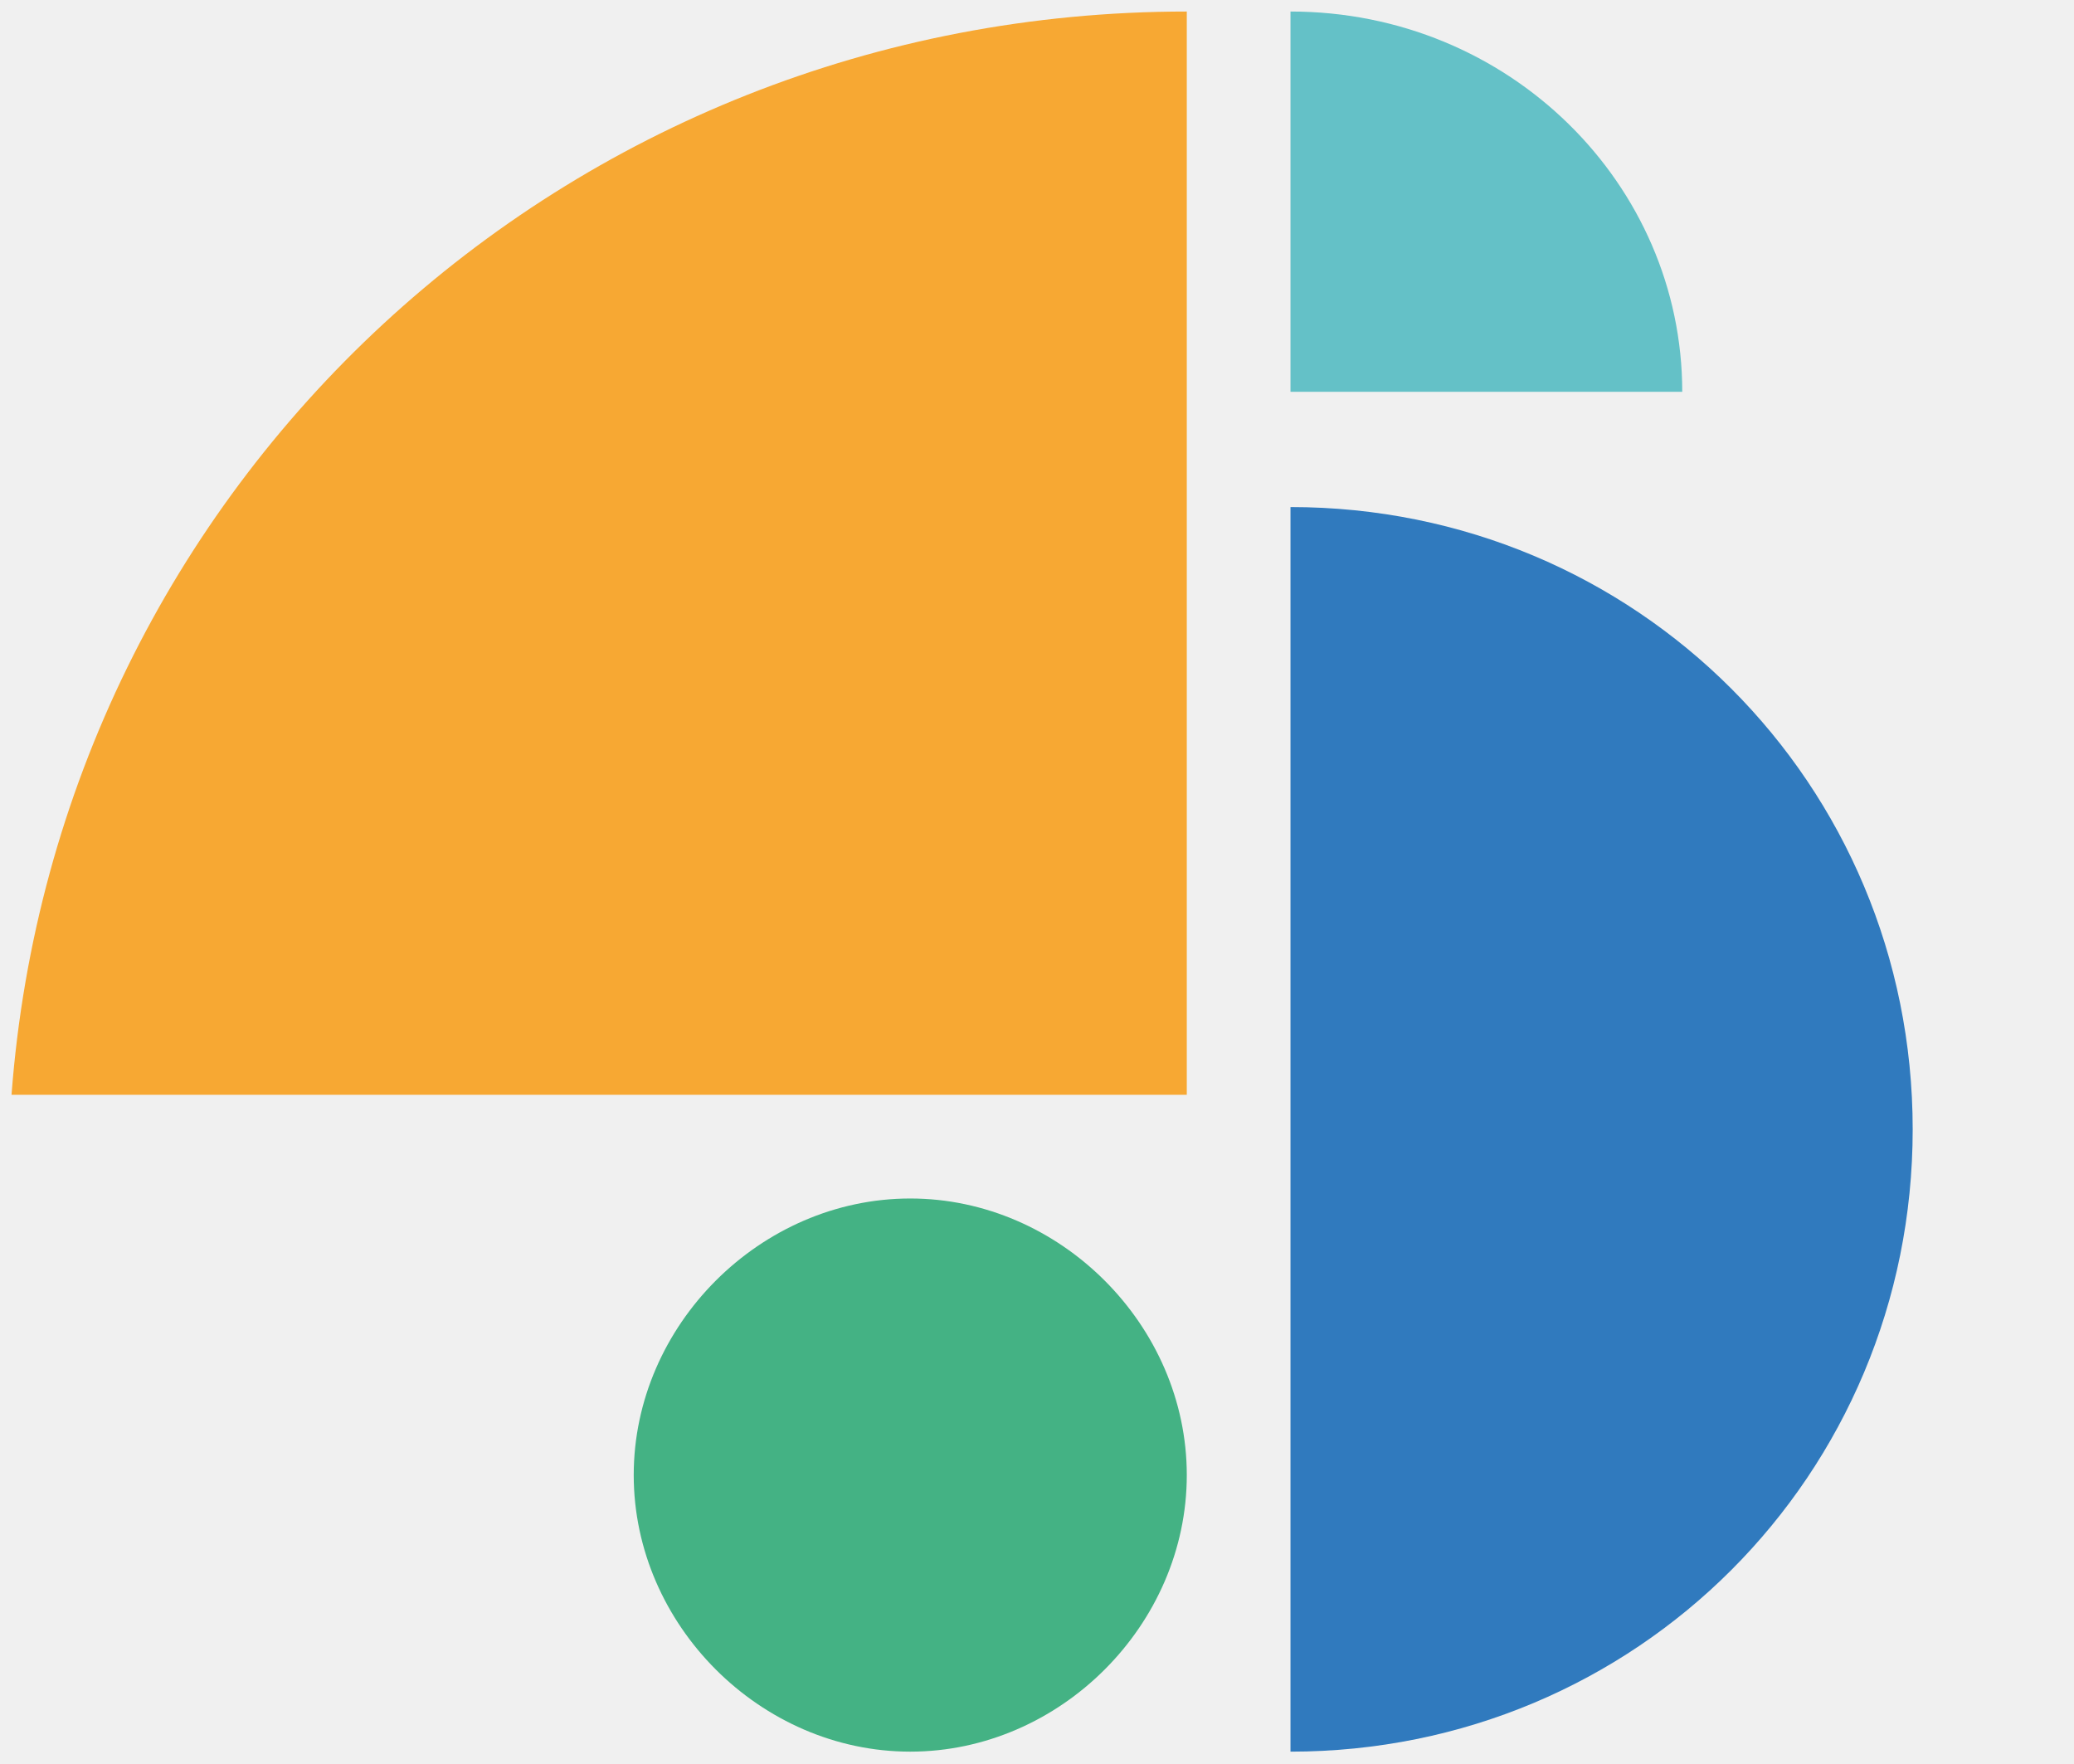
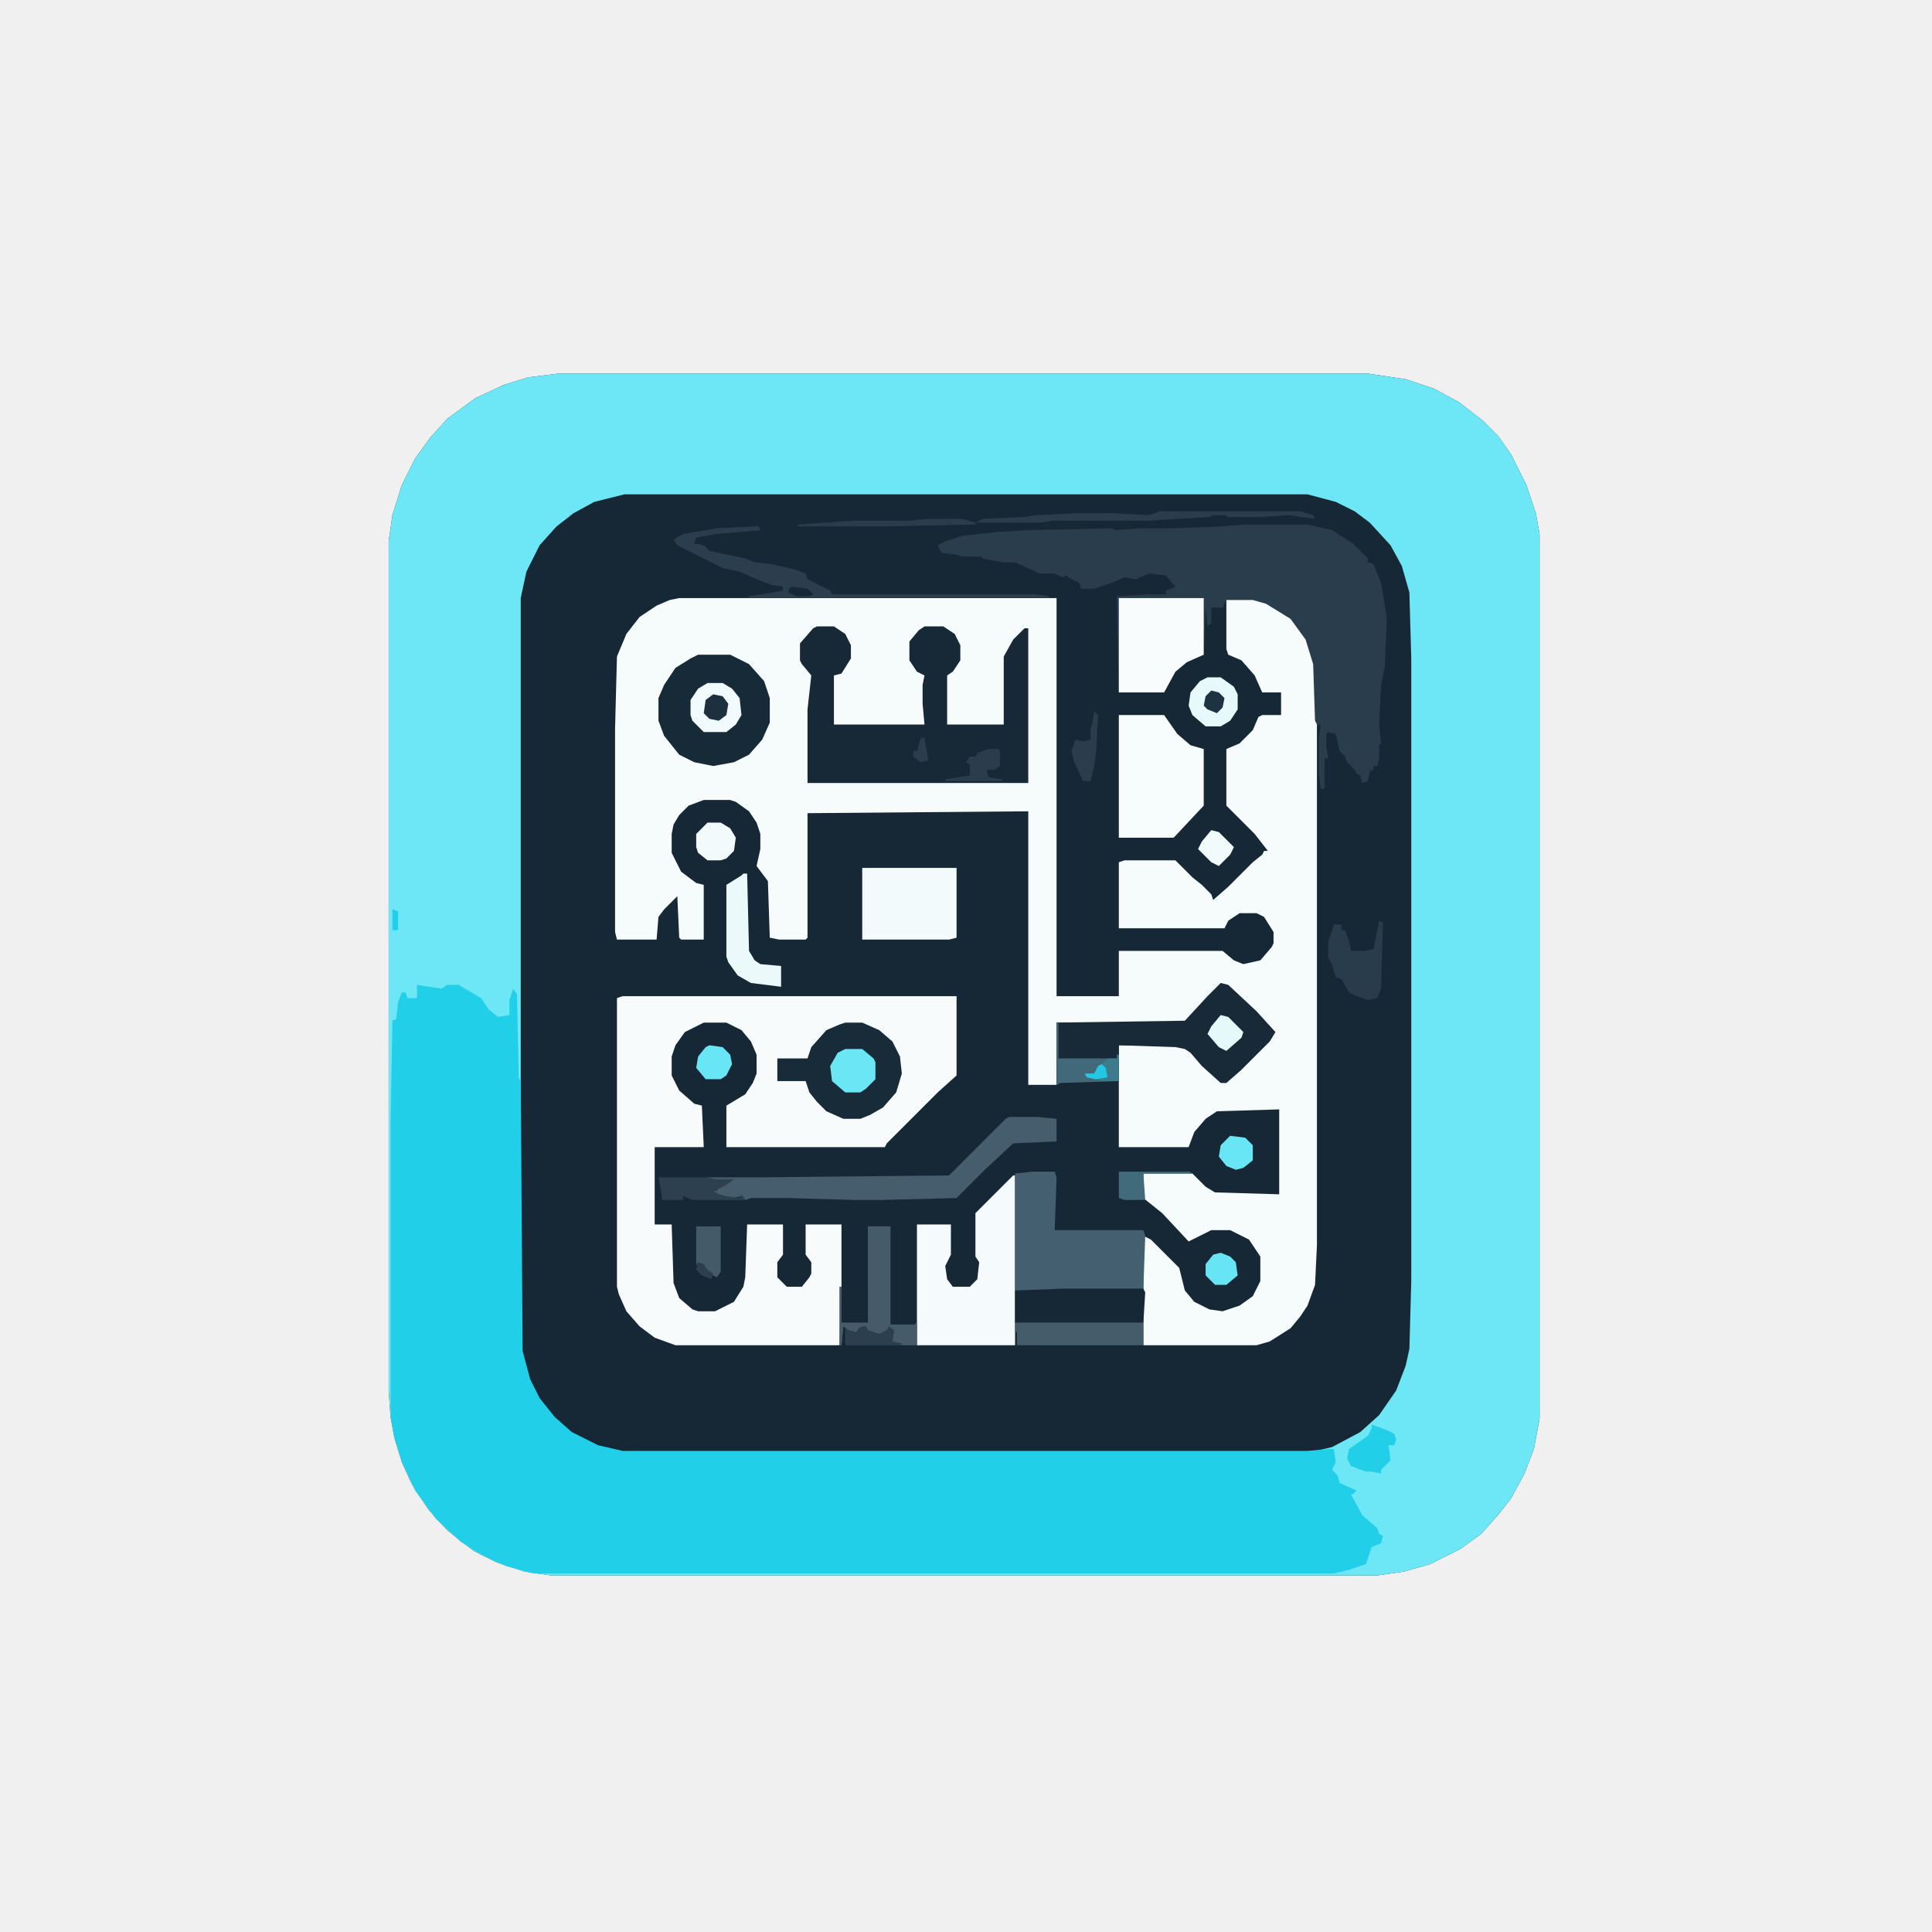
- <svg xmlns="http://www.w3.org/2000/svg" version="1.1" id="Ebene_1" x="0px" y="0px" viewBox="0 0 18 15.3" style="enable-background:new 0 0 18 15.3;" xml:space="preserve" fill="white">
-   <style type="text/css">
- 	.st0{fill:#F7A833;}
- 	.st1{fill:#307ABE;}
- 	.st2{fill:#44B284;}
- 	.st3{fill:#64C1C7;}
- </style>
-   <g>
-     <path class="st0" d="M0.1,9.5h10.2V0.1C4.9,0.1,0.5,4.2,0.1,9.5" />
-   </g>
-   <path class="st1" d="M11.2,15.2c3,0,5.4-2.4,5.4-5.4c0-3-2.4-5.4-5.4-5.4V15.2z" />
-   <path class="st2" d="M10.3,12.8c0,1.3-1.1,2.4-2.4,2.4s-2.4-1.1-2.4-2.4s1.1-2.4,2.4-2.4S10.3,11.5,10.3,12.8" />
-   <path class="st3" d="M11.2,0.1c1.9,0,3.4,1.5,3.4,3.3h-3.4V0.1z" />
+ <svg xmlns="http://www.w3.org/2000/svg" version="1.1" viewBox="0 0 1024 1024" width="1280" height="1280">
+   <path transform="translate(296,198)" d="m0 0h429l20 3 15 5 13 7 13 10 8 8 7 10 8 16 5 15 2 11v469l-3 16-5 13-7 13-7 9-9 10-11 8-16 8-14 4-14 2h-438l-14-2-15-5-12-6-14-11-10-11-9-14-5-11-4-13-2-11-1-14v-450l2-14 5-16 7-14 8-11 9-10 15-11 15-7 13-4z" fill="#162836" />
+   <path transform="translate(296,198)" d="m0 0h429l20 3 15 5 13 7 13 10 8 8 7 10 8 16 5 15 2 11v469l-3 16-5 13-7 13-7 9-9 10-11 8-16 8-14 4-14 2h-438l-14-2-15-5-12-6-14-11-10-11-9-14-5-11-4-13-2-11-1-14v-450l2-14 5-16 7-14 8-11 9-10 15-11 15-7 13-4zm35 64-16 4-11 6-9 7-9 10-7 14-3 14v399l4 15 5 10 8 10 7 7 14 8 16 4h363l13-3 15-8 10-9 9-13 5-13 2-9 1-36v-330l-1-35-4-14-6-11-11-12-8-6-10-5-15-4z" fill="#6DE7F5" />
+   <path transform="translate(360,317)" d="m0 0h200v211h33v-24h55l6 5 5 2 9-2 6-7 1-2v-6l-5-8-4-2h-9l-6 4-2 4h-56v-35l3-1h27l9 9 5 4 5 5 1 3 8-7 13-13 5-4 1-2h2l-7-9-15-15v-30l7-3 7-7 3-7 2-1h10v-12h-10l-4-9-7-8-7-3-1-3v-27h14l8 3 12 7 8 10 4 10 1 5 1 30v278l-1 21-4 11-4 6-5 6-11 7-7 2h-60v-58l4 2 15 15 3 12 5 6 8 4 7 1 9-3 7-5 4-8v-13l-6-9-10-5h-10l-12 6-14-15-10-8v-13h26l7 7 5 3 34 1v-45l-33 1-6 4-6 7-3 8h-37v-54h30l6 2 7 6 7 8 6 4 7-7 8-7 10-10 1-3-14-15-11-10-4 1-13 13-5 6h-68v33h-15v-145l-117 1v66l-1 1h-14l-5-1-1-30-6-8 2-9v-8l-2-6-4-6-7-5-3-1h-14l-8 3-5 5-3 5-1 5v10l5 10 8 6 4 1v29h-12l-1-1-1-22-7 7-3 4-1 12h-21l-1-4v-108l1-38 5-12 7-9 9-6 7-3z" fill="#F6FBFC" />
+   <path transform="translate(221,522)" d="m0 0 13 2 3-2h6l12 7 4 6 5 4 6-1v-8l2-6 2 3 1 45h1l1 144 4 15 5 10 8 10 9 8 14 7 13 3h363l11-1h3l1 7-2 4 3 3 1 4 9 4-2 2h-1l6 11 8 7 1 3 2 1-1 4-5 2-3 9-9 3-8 2h-424l-15-4-13-6-11-7-13-12-11-15-7-15-4-13-2-11v-155l1-55 2-1 1-9 2-5h2l1 3h3 2z" fill="#22CFE9" />
+   <path transform="translate(330,528)" d="m0 0h177v42l-10 9-27 27-1 2h-84v-22l10-6 4-6 2-5v-10l-3-7-5-6-8-4h-12l-10 5-5 7-2 6v10l4 8 8 7 4 1 1 22h-26v41h9l1 31 3 8 7 6 3 1h9l10-5 5-8 1-5 1-28h19v16l-3 4v8l5 5h8l4-5 1-2v-6l-3-4v-16h19v33l-1 31h-87l-11-4-8-6-7-8-4-9-1-4v-153z" fill="#F7FBFC" />
+   <path transform="translate(660,278)" d="m0 0h33l13 3 11 7 8 8v2l3 1 4 10 2 12 1 7-1 25-2 10-1 21 1 10-1 1v7l-1 4h-2v2l-2 1-1 5-3 1-1-4-2-1-1-2-4-4-1-3-3-3-2-9-4-1-1 1v7l1 6h-2v16h-2l-1-8v-19l1-7h-2l-1-2-1-30-4-13-8-11-13-8-7-2h-14l-2 4h-6v8l-2 2-1-10-1 25-9 4-6 5-6 11h-24l-1-48v-3l17-1h9v-2l5-2-5-6-9-1-7 3-6-1-7 3-9 3h-7l-1-3-4-2-3-2-2 1-4-2h-8l-13-6h-7l-10-2-1-1h-10l-3-1-8-1-2-4 4-2 9-3 18-2 16-1 45-1 2 1 13-1h19l24-1z" fill="#293D4C" />
+   <path transform="translate(433,332)" d="m0 0h9l6 4 3 6v7l-5 8-4 1v26h48l-1-11v-10l1-5-4-2-4-6v-10l5-6 3-2h10l6 4 3 6v8l-4 6-3 2v26h30v-36l5-9 6-6h2v82h-117v-39l2-18-5-6-1-2v-9l7-8z" fill="#172937" />
+   <path transform="translate(537,623)" d="m0 0h1v90h-52v-64h18v16l-3 6 1 7 3 4h9l4-4 1-9-2-3v-23l17-17z" fill="#F5FBFC" />
+   <path transform="translate(647,521)" d="m0 0 4 1 15 14 10 11-3 5-15 15-8 7h-3l-10-9-6-7-3-2-5-1-30-1v19l-31 1-2 1v-33l68-1 12-13z" fill="#182A38" />
+   <path transform="translate(547,621)" d="m0 0h12l1 3-1 28h47l1 3-1 28-5 1h-63v-62z" fill="#445F6F" />
+   <path transform="translate(370,347)" d="m0 0h17l10 5 8 9 3 9v13l-4 9-7 8-8 4-11 2-10-2-8-4-8-10-3-8v-12l3-7 6-9 8-5z" fill="#172A38" />
+   <path transform="translate(593,379)" d="m0 0h24l7 10 7 6 7 2v30l-15 16-1 1h-29z" fill="#F7FCFC" />
+   <path transform="translate(448,542)" d="m0 0h9l9 4 7 6 4 8 1 9-3 10-7 8-7 4-5 2h-9l-9-4-5-5-4-5-2-6h-15v-12h16l2-6 8-9 7-3z" fill="#182B39" />
+   <path transform="translate(535,592)" d="m0 0h15l10 1v12l-23 1-15 14-15 15-40 1h-14l-35-1h-20l-3 1-2-2-5 1h-8l-2-4h2l1-2 3-1 1-2h-7l-3-2h28l100-1 30-30z" fill="#455D6C" />
+   <path transform="translate(593,317)" d="m0 0h45v30l-9 4-6 5-6 11h-24z" fill="#F8FCFC" />
+   <path transform="translate(457,460)" d="m0 0h50v37l-4 1h-46z" fill="#F2FAFC" />
+   <path transform="translate(563,683)" d="m0 0h43l1 2-1 16-24 1-44-1v-17z" fill="#162836" />
+   <path transform="translate(402,279)" d="m0 0 1 2-24 2-10 2-1 3 5 1 3 3 19 4 5 2 9 1 13 3 5 2 1 3 12 6 1 2h108l7 1v1h-159v-1l13-2 5-1v-2l-6-1-8-3-9-4-9-2-24-12-2-3 5-3 18-3z" fill="#2A3E4D" />
+   <path transform="translate(460,650)" d="m0 0h12v52h13l1-2v13h-8l-6-1 1-7h-2l-3 3-5-1-4-2v-2l-5 1v2l-4-1-3-2-1 10h-1v-31h1v19h14z" fill="#455B6A" />
+   <path transform="translate(538,701)" d="m0 0h68v12h-67v-7h-1z" fill="#455C6B" />
+   <path transform="translate(394,463)" d="m0 0h2l1 41 3 5 3 2 11 1v11l-16-2-7-4-5-7-1-3v-38l8-5z" fill="#EBF9FB" />
+   <path transform="translate(731,488)" d="m0 0 2 1-1 35-2 5-5 1-6-2-4-2-4-7-3-1-2-7-2-3v-9l3-9h4v3h2l2 6 1 5h5 2l5-1z" fill="#283C4B" />
+   <path transform="translate(375,362)" d="m0 0h8l5 3 4 5 1 9-3 5-5 4h-12l-6-6-1-3v-8l4-6z" fill="#F1FAFC" />
+   <path transform="translate(640,359)" d="m0 0h7l7 5 2 4v8l-4 6-5 3h-8l-7-6-2-5 1-7 5-6z" fill="#E8F9FB" />
+   <path transform="translate(448,556)" d="m0 0h9l6 5 1 2v9l-5 5-3 2h-8l-7-6-1-8 4-7z" fill="#6AE6F5" />
+   <path transform="translate(615,271)" d="m0 0h74l7 2 1 2-14-2-14 1h-18l-2-1h-6l-2 1-33 2h-50l-6 1h-35l4-2 22-1 6-1 24-1h16l20 1z" fill="#293D4C" />
+   <path transform="translate(560,542)" d="m0 0h1v19h31l1-2v14l-31 1-2 1z" fill="#41697A" />
+   <path transform="translate(727,755)" d="m0 0 8 3 4 2 1 3-1 3h-3l1 8-5 5v2l-5-1h-3l-8-3-2-4 1-5 10-7 2-4z" fill="#22CFE9" />
+   <path transform="translate(349,624)" d="m0 0h26l4 1h10l-4 3-4 2-3 1 3 2 4 1 7 1 1-2 2 3h-28l-5-2v2h-11l-1-7z" fill="#2C404F" />
+   <path transform="translate(375,436)" d="m0 0h7l5 3 3 5-1 7-4 4-3 1h-7l-5-4-1-3v-7l5-5z" fill="#F2FAFC" />
+   <path transform="translate(369,650)" d="m0 0h13v24l-2 3-4-2-6-6-1 2z" fill="#445A69" />
+   <path transform="translate(376,554)" d="m0 0 7 1 4 4 1 5-3 6-3 2h-8l-5-6 1-6 4-5z" fill="#69E6F5" />
+   <path transform="translate(652,602)" d="m0 0 8 1 4 4v8l-5 4-4 1-5-2-4-5 1-6z" fill="#69E6F5" />
+   <path transform="translate(524,397)" d="m0 0h5l1 1v8l-3 2h-4l1 4 7 1v1h-30v-1l13-2v-4-2l-2-1 2-3h3l1-2z" fill="#293D4C" />
+   <path transform="translate(647,664)" d="m0 0 5 2 3 3 1 7-6 5h-6l-5-5v-6l4-5z" fill="#67E5F4" />
+   <path transform="translate(593,621)" d="m0 0h38v1h-25l1 14h-11l-3-1z" fill="#416B7B" />
+   <path transform="translate(580,377)" d="m0 0 2 2-1 19-1 8-2 8h-4l-5-11-1-5 2-6 4 1 4-1v-5l1-4z" fill="#293D4C" />
+   <path transform="translate(647,538)" d="m0 0 4 1 8 8-1 3-8 7-4-2-6-7 2-4z" fill="#E5F8FA" />
+   <path transform="translate(642,440)" d="m0 0 4 1 8 8-2 4-6 6-4-2-7-7 2-4z" fill="#F2FBFC" />
+   <path transform="translate(453,703)" d="m0 0h6l1 2 6 2 4-2 1-2 3 2-1 6 5 1v1h-30v-9l5 1z" fill="#2B3F4E" />
+   <path transform="translate(491,275)" d="m0 0h19l7 2v1l-50 1h-44v-1l29-2h30z" fill="#293D4C" />
+   <path transform="translate(378,368)" d="m0 0 5 1 3 4-1 6-4 3-5-1-3-3 1-7z" fill="#1C303E" />
+   <path transform="translate(592,559)" d="m0 0h1v14h-9l-5-1-4-2 3-1 2-1 7-7h5z" fill="#3C7A8C" />
+   <path transform="translate(642,366)" d="m0 0 4 1 3 3-1 5-3 3-5-2-2-2 1-5z" fill="#1E3341" />
+   <path transform="translate(445,682)" d="m0 0h1v19l13 1-4 2-1 2-4-1-3-2-1 10h-1z" fill="#465C6B" />
+   <path transform="translate(488,391)" d="m0 0h2l2 12-4 1-4-3v-3h2z" fill="#293D4C" />
+   <path transform="translate(402,279)" d="m0 0 1 2-24 2-5 1-3-2 11-2z" fill="#293D4C" />
+   <path transform="translate(420,311)" d="m0 0 8 1 3 3-2 1h-7l-4-2v-2z" fill="#162836" />
+   <path transform="translate(584,564)" d="m0 0 2 2 1 5-6 1-5-1-1-2h5l2-4z" fill="#23C9E2" />
+   <path transform="translate(370,669)" d="m0 0 3 1 2 3 3 2-1 3-5-2-3-3z" fill="#2C404F" />
+   <path transform="translate(208,482)" d="m0 0 3 1v10h-3z" fill="#22CFE9" />
</svg>
